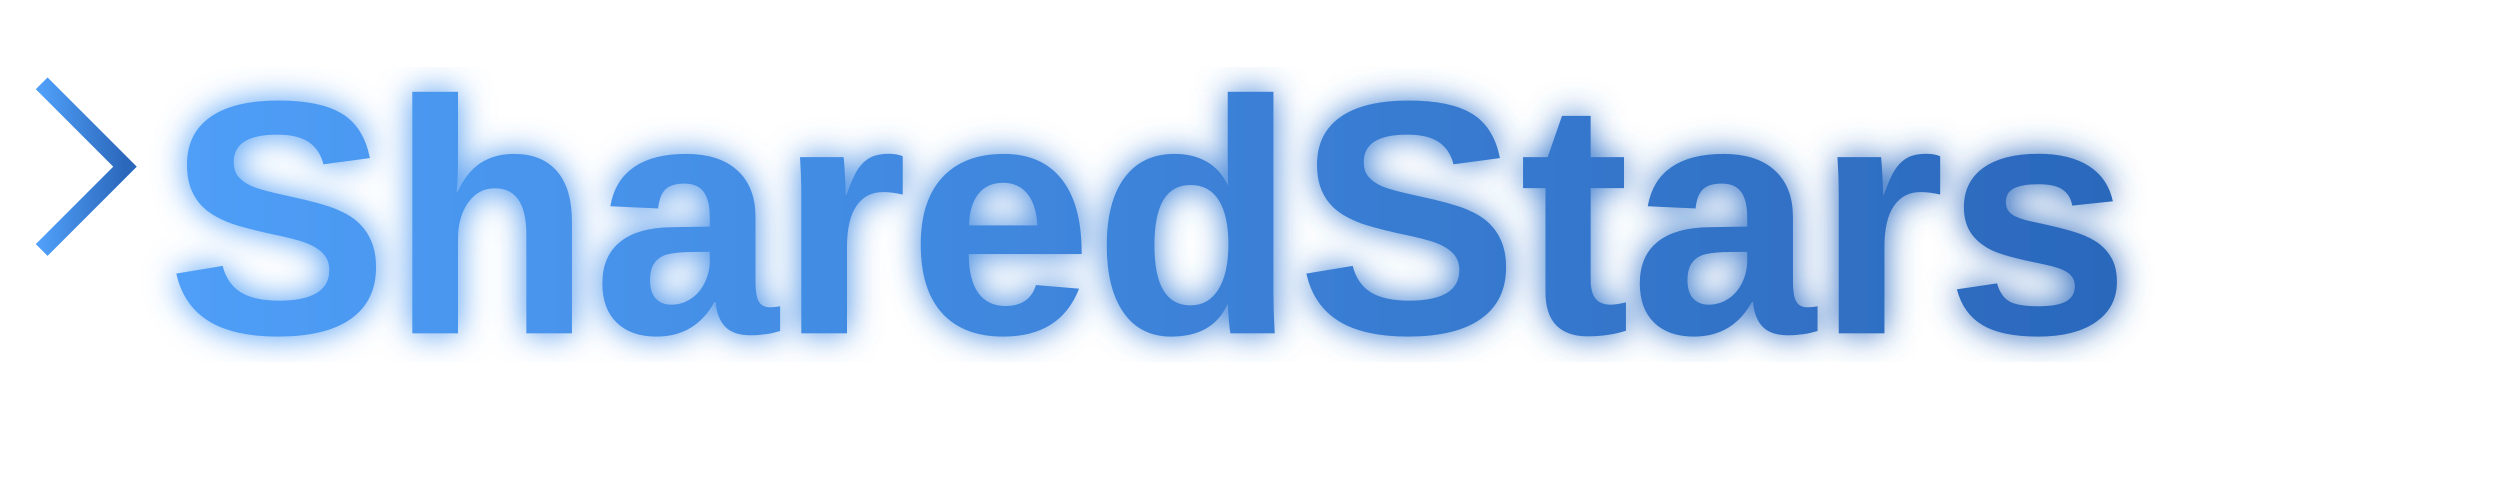
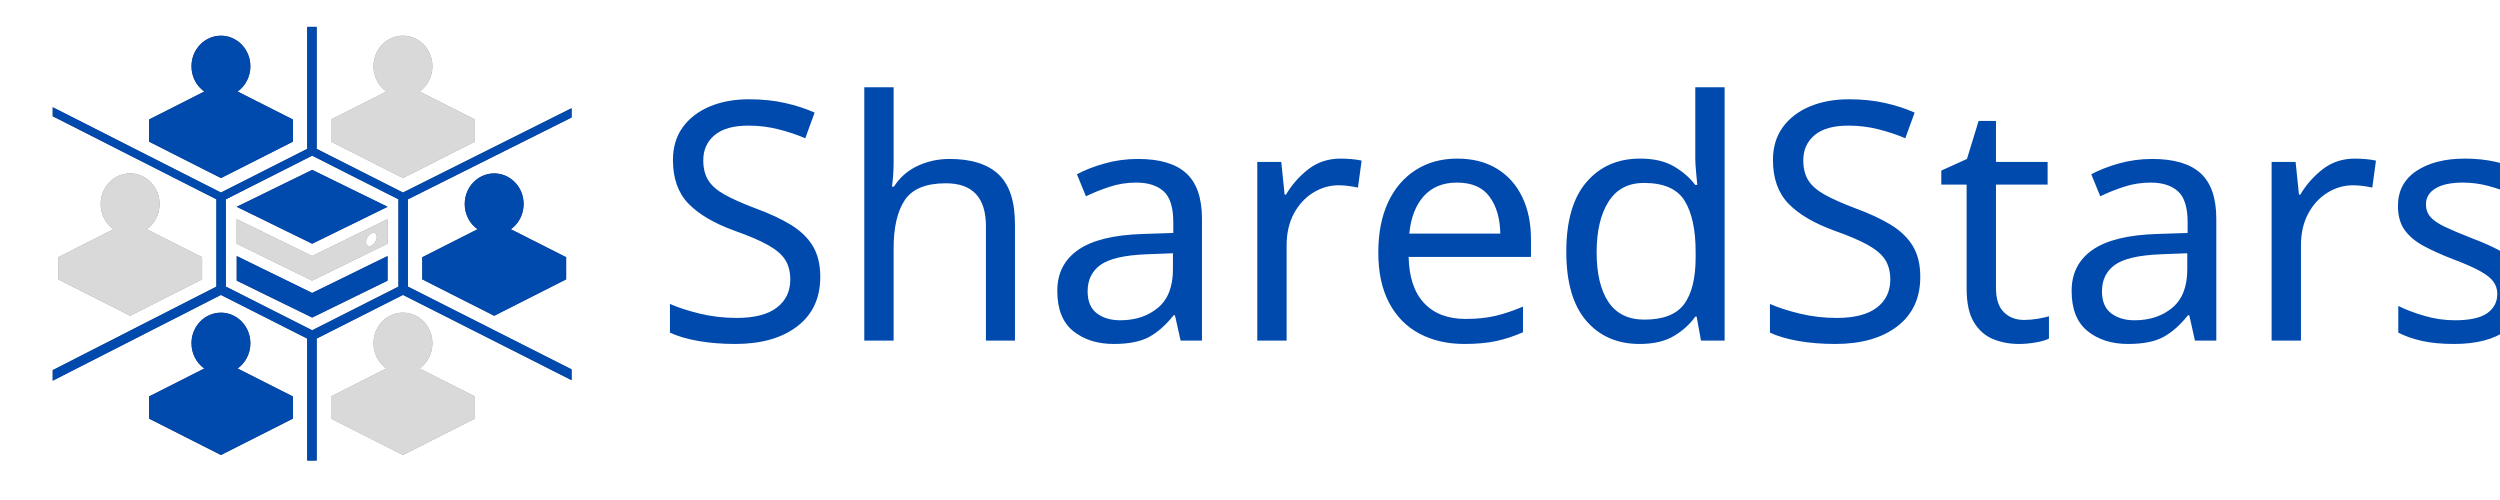
- <svg xmlns="http://www.w3.org/2000/svg" viewBox="0 0 300 60">
+ <svg xmlns="http://www.w3.org/2000/svg" version="1.1" width="1016" height="203.2" viewBox="0 0 1016 203.2" xml:space="preserve">
  <defs>
-     <linearGradient id="logoGradient" x1="0%" y1="0%" x2="100%" y2="0%">
-       <stop offset="0%" style="stop-color:#4F9EF7" />
-       <stop offset="100%" style="stop-color:#2B68BC" />
+     <linearGradient id="SVGID_23" gradientUnits="userSpaceOnUse" gradientTransform="matrix(1 0 0 1 0 0) matrix(1 0 0 1 -508 -101.6)" x1="0" y1="101.6" x2="508" y2="101.6">
+       <stop offset="50%" style="stop-color:transparent;" />
    </linearGradient>
-     <filter id="glow">
-       <feGaussianBlur stdDeviation="2" result="coloredBlur" />
+   </defs>
+   <rect transform="matrix(1 0 0 1 0 0) translate(508,101.6)" x="-508" y="-101.6" width="1016" height="203.2" fill="url(#SVGID_23)" />
+   <g transform="matrix(1 0 0 1 623.4997 95.87053)" style="">
+     <text xml:space="preserve" font-family="Lato-Bold" font-size="135.467" font-style="normal" font-weight="normal" style="stroke: none; stroke-width: 1; stroke-dasharray: none; stroke-linecap: butt; stroke-dashoffset: 0; stroke-linejoin: miter; stroke-miterlimit: 4; fill: rgb(0,74,173); fill-rule: nonzero; opacity: 1; white-space: pre;">
+       <tspan x="-358.14" y="42.555">SharedStars</tspan>
+     </text>
+   </g>
+   <g transform="matrix(2.983779 0 0 2.615141 126.8587 99.04974)">
+     <filter id="SVGID_19" y="-20%" height="140%" x="-20%" width="140%">
+       <feGaussianBlur in="SourceAlpha" stdDeviation="0" />
+       <feOffset dx="0" dy="0" result="oBlur" />
+       <feFlood flood-color="rgb(22,22,22)" flood-opacity="0.8" />
+       <feComposite in2="oBlur" operator="in" />
      <feMerge>
-         <feMergeNode in="coloredBlur" />
+         <feMergeNode />
        <feMergeNode in="SourceGraphic" />
      </feMerge>
    </filter>
-   </defs>
-   <text x="20" y="40" font-family="Space Grotesk, Arial" font-size="40" font-weight="700" fill="url(#logoGradient)" filter="url(#glow)">
-     SharedStars
-   </text>
-   <path d="M5 30 L15 20 L5 10" stroke="url(#logoGradient)" stroke-width="2" fill="none" />
+     <g style="filter: url(#SVGID_19);">
+       <g transform="matrix(0.4804688 0 0 0.4804688 0 1e-10)">
+         <path style="stroke: none; stroke-width: 1; stroke-dasharray: none; stroke-linecap: butt; stroke-dashoffset: 0; stroke-linejoin: miter; stroke-miterlimit: 4; fill: rgb(0,74,173); fill-rule: nonzero; opacity: 1;" transform=" translate(-256.48, -159.715)" d="M 255.07 190.39 v 39.46 h 2.69 v -39.46 l 24.46 -14.12 l 47.81 27.58 v -3.49 l -46.4 -26.77 v -28.24 l 46.4 -26.47 v -3 l -47.81 27.28 l -24.46 -14.12 V 89.58 h -2.69 v 39.46 l -24.46 14.12 l -47.68 -27.6 v 2.92 l 46.4 26.87 v 28.24 l -46.4 27.01 v 3.42 l 47.68 -27.74 L 255.07 190.39 z M 232.02 145.35 l 24.46 -14.12 l 24.46 14.12 v 28.24 l -24.46 14.12 l -24.46 -14.12 V 145.35 z" stroke-linecap="round" />
+       </g>
+       <g transform="matrix(0.4804688 0 0 0.4804688 24.79459 0.1345313)">
+         <path style="stroke: none; stroke-width: 1; stroke-dasharray: none; stroke-linecap: butt; stroke-dashoffset: 0; stroke-linejoin: miter; stroke-miterlimit: 4; fill: rgb(0,74,173); fill-rule: nonzero; opacity: 1;" transform=" translate(-308.085, -159.995)" d="M 312.8 155.03 c 2.19 -1.78 3.63 -4.77 3.63 -8.16 c 0 -5.47 -3.74 -9.9 -8.35 -9.9 c -4.61 0 -8.35 4.43 -8.35 9.9 c 0 3.39 1.44 6.38 3.63 8.16 l -15.67 9.05 v 7.16 l 20.39 11.78 l 20.4 -11.78 v -7.16 L 312.8 155.03 z" stroke-linecap="round" />
+       </g>
+       <g transform="matrix(0.4804688 0 0 0.4804688 12.36967 21.77244)">
+         <path style="stroke: none; stroke-width: 1; stroke-dasharray: none; stroke-linecap: butt; stroke-dashoffset: 0; stroke-linejoin: miter; stroke-miterlimit: 4; fill: rgb(217,217,217); fill-rule: nonzero; opacity: 1;" transform=" translate(-282.225, -205.03)" d="M 286.94 200.07 c 2.19 -1.78 3.63 -4.77 3.63 -8.16 c 0 -5.47 -3.74 -9.9 -8.35 -9.9 c -4.61 0 -8.35 4.43 -8.35 9.9 c 0 3.39 1.44 6.38 3.63 8.16 l -15.67 9.05 v 7.16 l 20.39 11.77 l 20.4 -11.77 v -7.16 L 286.94 200.07 z" stroke-linecap="round" />
+       </g>
+       <g transform="matrix(0.4804688 0 0 0.4804688 12.36967 -21.26555)">
+         <path style="stroke: none; stroke-width: 1; stroke-dasharray: none; stroke-linecap: butt; stroke-dashoffset: 0; stroke-linejoin: miter; stroke-miterlimit: 4; fill: rgb(217,217,217); fill-rule: nonzero; opacity: 1;" transform=" translate(-282.225, -115.455)" d="M 286.94 110.49 c 2.19 -1.78 3.63 -4.77 3.63 -8.16 c 0 -5.47 -3.74 -9.9 -8.35 -9.9 c -4.61 0 -8.35 4.43 -8.35 9.9 c 0 3.39 1.44 6.38 3.63 8.16 l -15.67 9.05 v 7.16 l 20.39 11.78 l 20.4 -11.78 v -7.16 L 286.94 110.49 z" stroke-linecap="round" />
+       </g>
+       <g transform="matrix(0.4804688 0 0 0.4804688 -12.42012 -21.26555)">
+         <path style="stroke: none; stroke-width: 1; stroke-dasharray: none; stroke-linecap: butt; stroke-dashoffset: 0; stroke-linejoin: miter; stroke-miterlimit: 4; fill: rgb(0,74,173); fill-rule: nonzero; opacity: 1;" transform=" translate(-230.63, -115.455)" d="M 235.34 110.49 c 2.19 -1.78 3.63 -4.77 3.63 -8.16 c 0 -5.47 -3.74 -9.9 -8.35 -9.9 c -4.61 0 -8.35 4.43 -8.35 9.9 c 0 3.39 1.44 6.38 3.63 8.16 l -15.67 9.05 v 7.16 l 20.4 11.78 l 20.4 -11.78 v -7.16 L 235.34 110.49 z" stroke-linecap="round" />
+       </g>
+       <g transform="matrix(0.4804688 0 0 0.4804688 -12.42012 21.77244)">
+         <path style="stroke: none; stroke-width: 1; stroke-dasharray: none; stroke-linecap: butt; stroke-dashoffset: 0; stroke-linejoin: miter; stroke-miterlimit: 4; fill: rgb(0,74,173); fill-rule: nonzero; opacity: 1;" transform=" translate(-230.63, -205.03)" d="M 235.34 200.07 c 2.19 -1.78 3.63 -4.77 3.63 -8.16 c 0 -5.47 -3.74 -9.9 -8.35 -9.9 c -4.61 0 -8.35 4.43 -8.35 9.9 c 0 3.39 1.44 6.38 3.63 8.16 l -15.67 9.05 v 7.16 l 20.4 11.77 l 20.4 -11.77 v -7.16 L 235.34 200.07 z" stroke-linecap="round" />
+       </g>
+       <g transform="matrix(0.4804688 0 0 0.4804688 -24.78979 0.1345313)">
+         <path style="stroke: none; stroke-width: 1; stroke-dasharray: none; stroke-linecap: butt; stroke-dashoffset: 0; stroke-linejoin: miter; stroke-miterlimit: 4; fill: rgb(217,217,217); fill-rule: nonzero; opacity: 1;" transform=" translate(-204.885, -159.995)" d="M 209.6 155.03 c 2.19 -1.78 3.63 -4.77 3.63 -8.16 c 0 -5.47 -3.74 -9.9 -8.35 -9.9 c -4.61 0 -8.35 4.43 -8.35 9.9 c 0 3.39 1.44 6.38 3.63 8.16 l -15.67 9.05 v 7.16 l 20.39 11.78 l 20.4 -11.78 v -7.16 L 209.6 155.03 z" stroke-linecap="round" />
+       </g>
+       <g transform="matrix(0.4804688 0 0 0.4804688 -0.002402344 6.695332)">
+         <polygon style="stroke: none; stroke-width: 1; stroke-dasharray: none; stroke-linecap: butt; stroke-dashoffset: 0; stroke-linejoin: miter; stroke-miterlimit: 4; fill: rgb(0,74,173); fill-rule: nonzero; opacity: 1;" points="7.135,-1.99 0.005,1.99 -7.125,-1.99 -14.255,-5.97 -21.385,-9.95 -21.385,-1.99 0.005,9.95 21.385,-1.99 21.385,-9.95 14.255,-5.97 " />
+       </g>
+       <g transform="matrix(0.4804688 0 0 0.4804688 -0.009609375 0.9537305)">
+         <path style="stroke: none; stroke-width: 1; stroke-dasharray: none; stroke-linecap: butt; stroke-dashoffset: 0; stroke-linejoin: miter; stroke-miterlimit: 4; fill: rgb(217,217,217); fill-rule: nonzero; opacity: 1;" transform=" translate(-256.46, -161.7)" d="M 270.73 155.73 l -7.13 3.98 l -7.13 3.98 l -7.13 -3.98 l -7.13 -3.98 l -7.13 -3.98 v 7.96 l 21.38 11.94 l 21.38 -11.94 v -7.96 L 270.73 155.73 z M 273.28 160.33 c -0.84 0.48 -1.53 -0.03 -1.53 -1.13 c 0 -1.1 0.68 -2.38 1.53 -2.85 c 0.84 -0.48 1.53 0.03 1.53 1.13 C 274.81 158.57 274.12 159.85 273.28 160.33 z" stroke-linecap="round" />
+       </g>
+       <g transform="matrix(0.4804688 0 0 0.4804688 -0.002402344 -5.739199)">
+         <polygon style="stroke: none; stroke-width: 1; stroke-dasharray: none; stroke-linecap: butt; stroke-dashoffset: 0; stroke-linejoin: miter; stroke-miterlimit: 4; fill: rgb(0,74,173); fill-rule: nonzero; opacity: 1;" points="0.005,-11.94 -21.385,0 0.005,11.94 21.385,0 " />
+       </g>
+     </g>
+   </g>
</svg>
